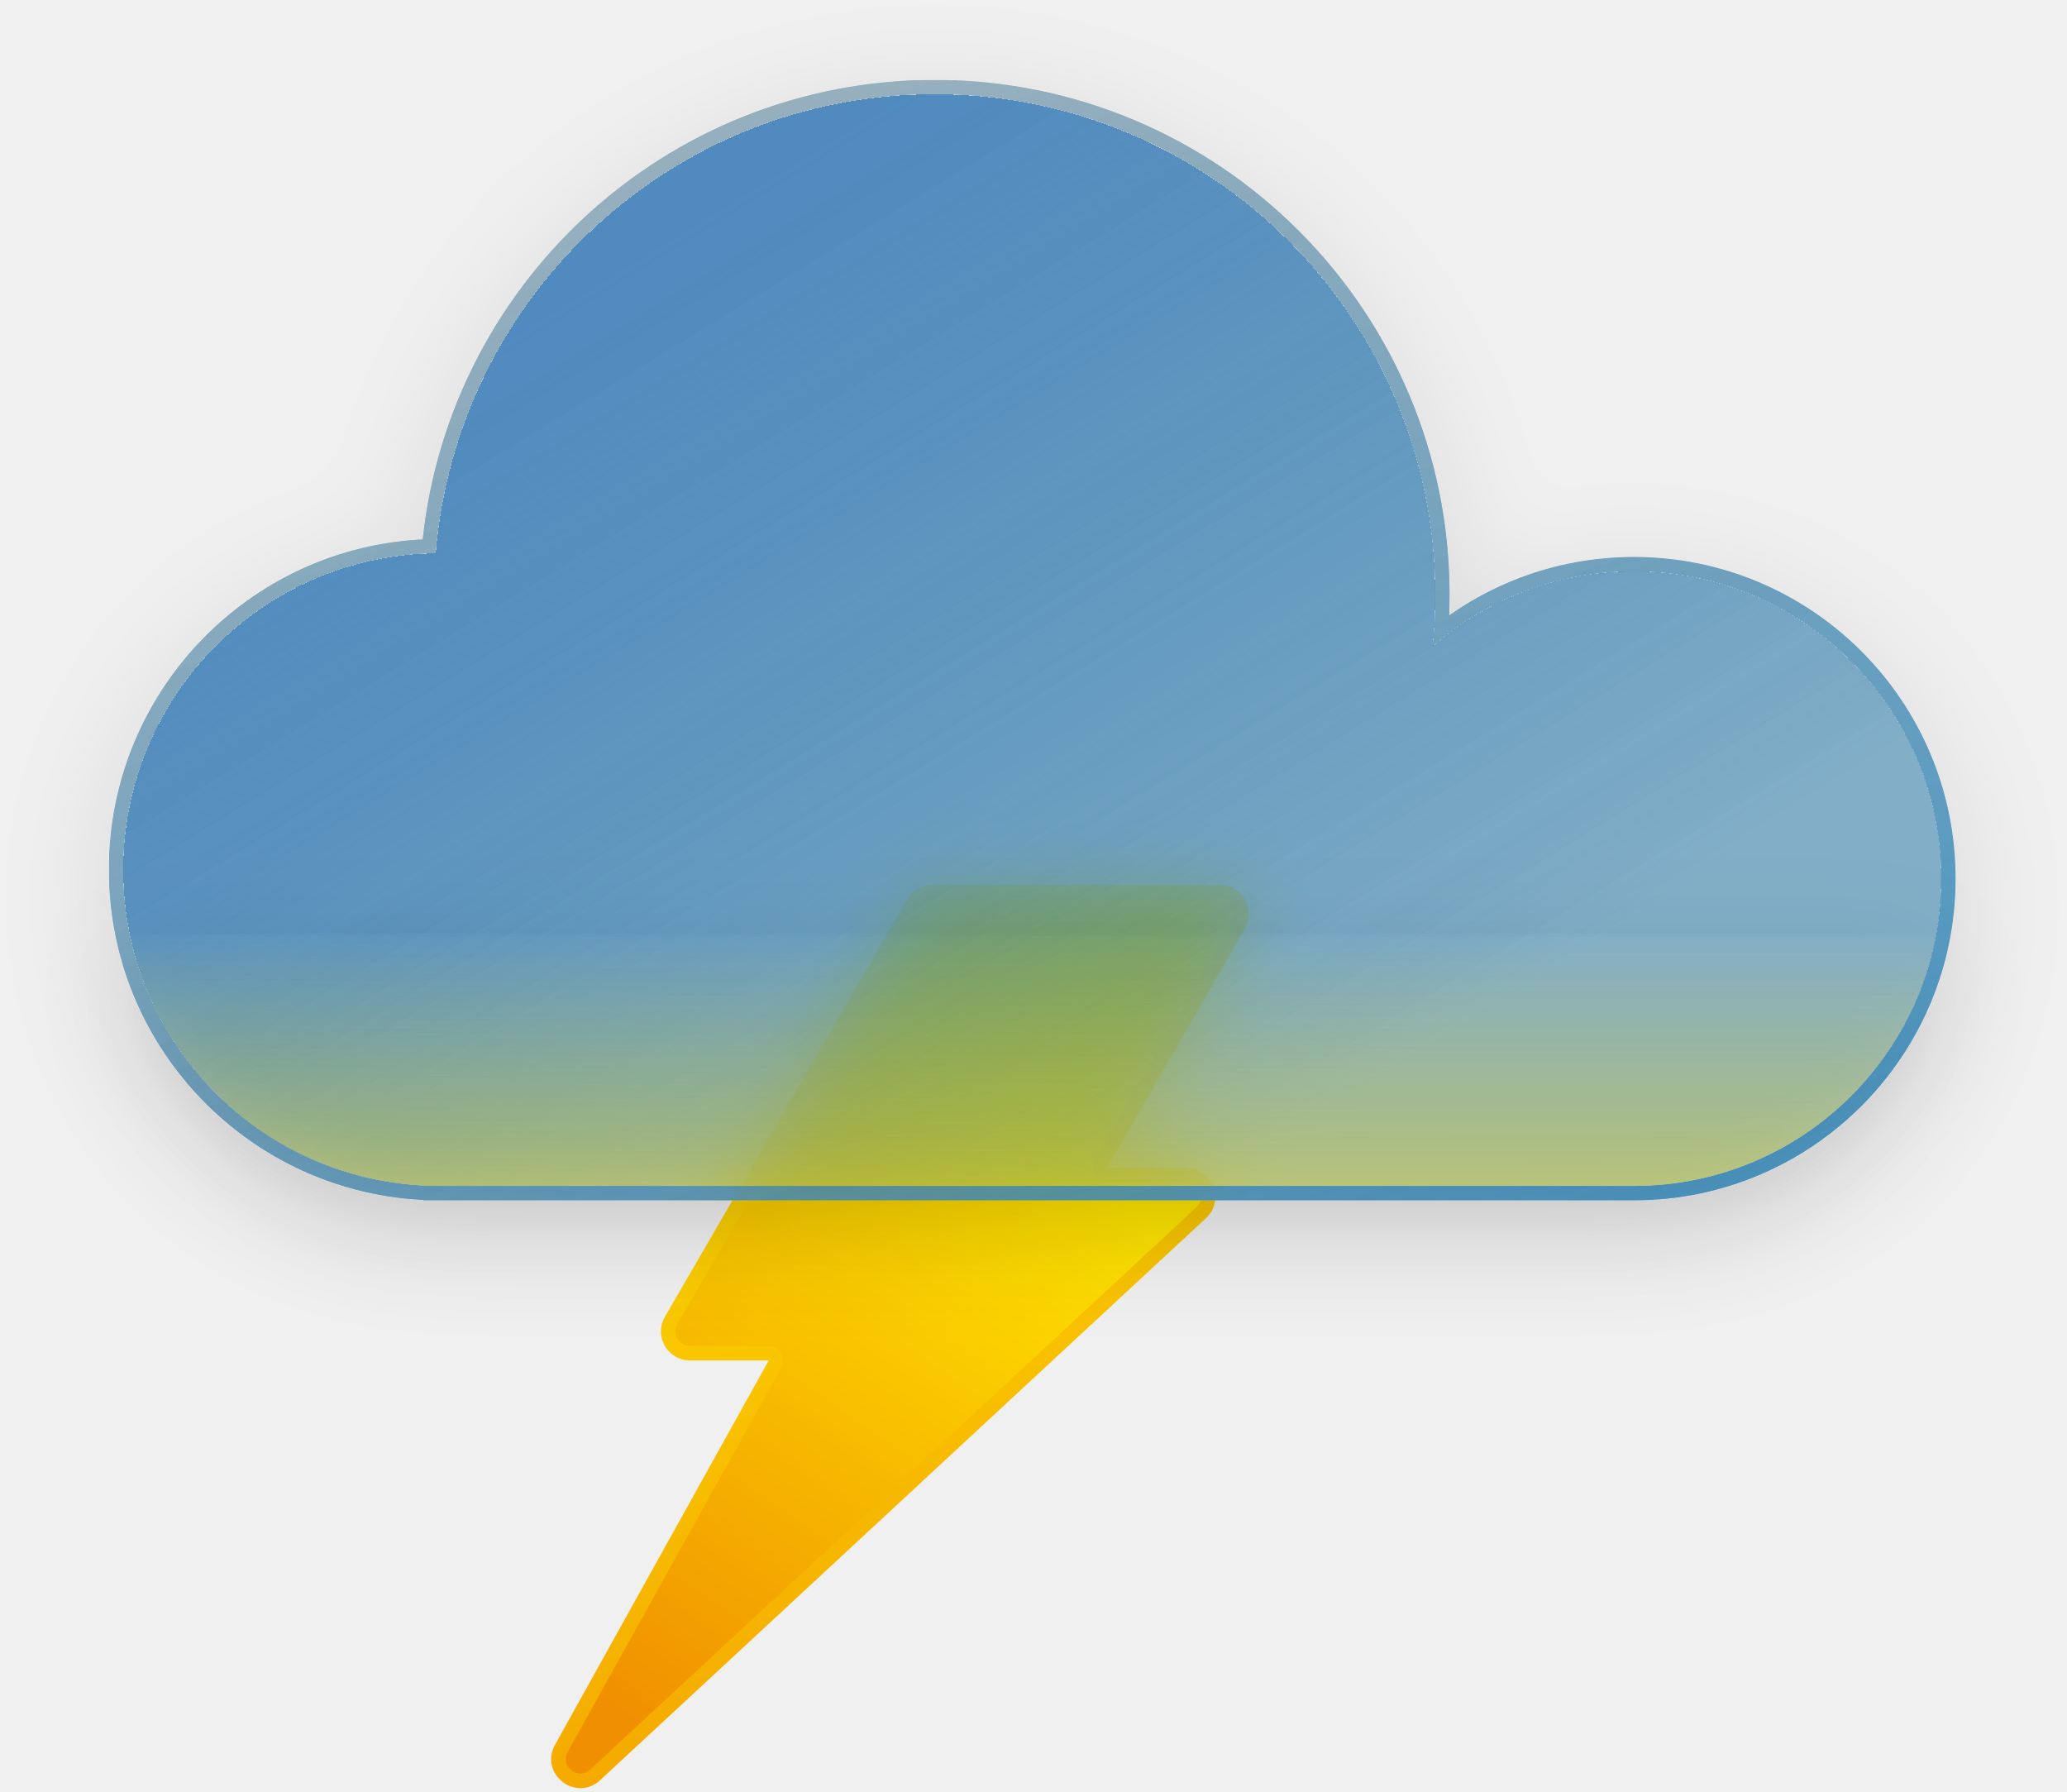
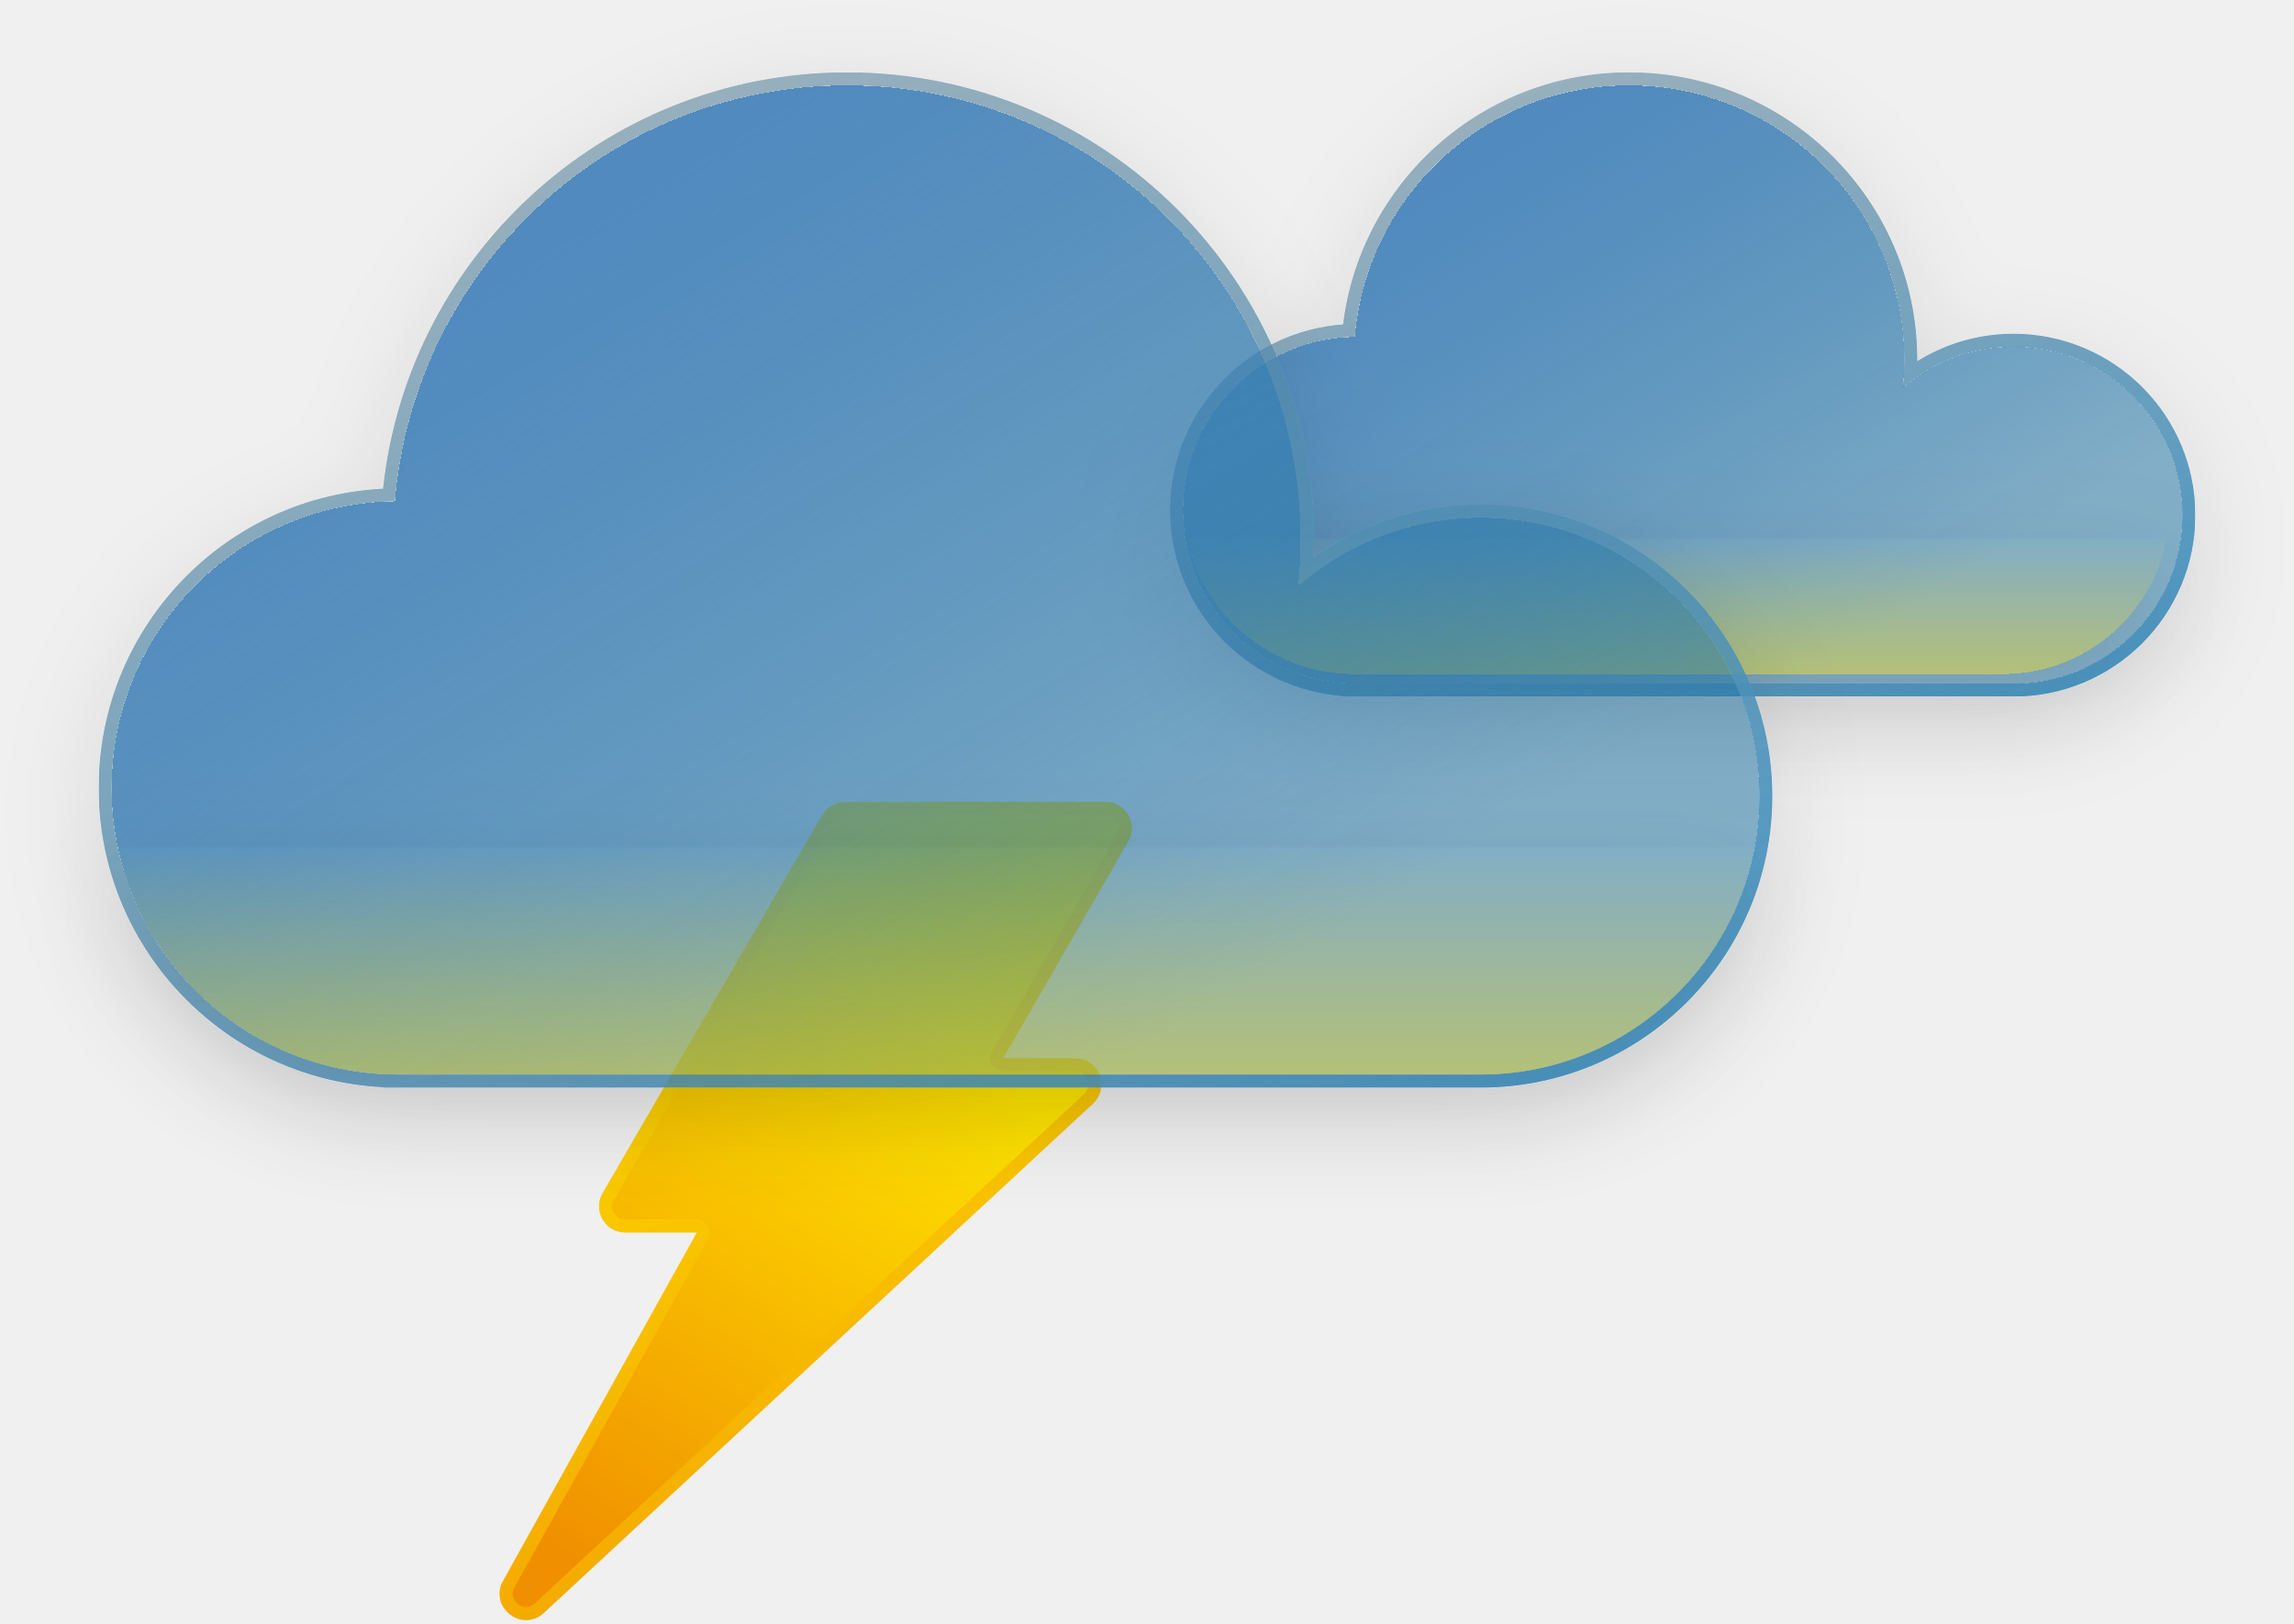
- <svg xmlns="http://www.w3.org/2000/svg" width="285" height="247" viewBox="0 0 285 247" fill="none">
-   <path d="M125.957 124.493L92.537 182.033C91.376 184.033 92.819 186.54 95.132 186.54H105.999C106.762 186.54 107.244 187.36 106.873 188.026L77.396 241.024C75.737 244.007 79.555 247.003 82.058 244.681L165.6 167.2C167.599 165.345 166.287 162 163.56 162H152.633C151.864 162 151.382 161.167 151.767 160.501L170.794 127.498C171.947 125.498 170.504 123 168.195 123H128.551C127.482 123 126.494 123.569 125.957 124.493Z" fill="url(#paint0_linear_104_1593)" stroke="url(#paint1_linear_104_1593)" stroke-width="2" />
-   <g filter="url(#filter0_bd_104_1593)">
-     <mask id="path-2-outside-1_104_1593" maskUnits="userSpaceOnUse" x="15" y="11" width="255" height="155" fill="black">
+ <svg xmlns="http://www.w3.org/2000/svg" width="349" height="247" viewBox="0 0 349 247" fill="none">
+   <path d="M125.957 124.493L92.537 182.033C91.376 184.033 92.819 186.54 95.132 186.54H105.999C106.762 186.54 107.244 187.36 106.873 188.026L77.396 241.024C75.737 244.007 79.555 247.003 82.058 244.681L165.6 167.2C167.599 165.345 166.287 162 163.56 162H152.633C151.864 162 151.382 161.167 151.767 160.501L170.794 127.498C171.947 125.498 170.504 123 168.195 123H128.551C127.482 123 126.494 123.569 125.957 124.493Z" fill="url(#paint0_linear_205_1758)" stroke="url(#paint1_linear_205_1758)" stroke-width="2" />
+   <g filter="url(#filter0_bd_205_1758)">
+     <mask id="path-2-outside-1_205_1758" maskUnits="userSpaceOnUse" x="178" y="11" width="156" height="95" fill="black">
+       <rect fill="white" x="178" y="11" width="156" height="95" />
+       <path fill-rule="evenodd" clip-rule="evenodd" d="M289.694 54.733C289.694 56.19 289.619 57.63 289.473 59.048C293.982 55.14 299.871 52.775 306.314 52.775C320.5 52.775 332 64.242 332 78.387C332 92.533 320.5 104 306.314 104H206.462C206.455 104 206.448 104 206.441 104C206.435 104 206.428 104 206.421 104H206.29V104C191.757 103.918 180 92.145 180 77.634C180 63.176 191.67 51.436 206.13 51.27C207.896 29.842 225.896 13 247.841 13C270.956 13 289.694 31.685 289.694 54.733Z" />
+     </mask>
+     <path fill-rule="evenodd" clip-rule="evenodd" d="M289.694 54.733C289.694 56.19 289.619 57.63 289.473 59.048C293.982 55.14 299.871 52.775 306.314 52.775C320.5 52.775 332 64.242 332 78.387C332 92.533 320.5 104 306.314 104H206.462C206.455 104 206.448 104 206.441 104C206.435 104 206.428 104 206.421 104H206.29V104C191.757 103.918 180 92.145 180 77.634C180 63.176 191.67 51.436 206.13 51.27C207.896 29.842 225.896 13 247.841 13C270.956 13 289.694 31.685 289.694 54.733Z" fill="url(#paint2_linear_205_1758)" shape-rendering="crispEdges" />
+     <path d="M289.473 59.048L287.483 58.843L286.966 63.867L290.783 60.559L289.473 59.048ZM206.29 104H204.29V106H206.29V104ZM206.29 104H208.29V102.011L206.301 102L206.29 104ZM206.13 51.27L206.153 53.27L207.974 53.249L208.123 51.434L206.13 51.27ZM291.462 59.253C291.615 57.767 291.694 56.259 291.694 54.733H287.694C287.694 56.122 287.623 57.493 287.483 58.843L291.462 59.253ZM306.314 50.775C299.372 50.775 293.022 53.325 288.163 57.537L290.783 60.559C294.942 56.955 300.37 54.775 306.314 54.775V50.775ZM334 78.387C334 63.132 321.599 50.775 306.314 50.775V54.775C319.401 54.775 330 65.352 330 78.387H334ZM306.314 106C321.599 106 334 93.643 334 78.387H330C330 91.423 319.401 102 306.314 102V106ZM306.314 102H206.462V106H306.314V102ZM206.441 106C206.445 106 206.449 106 206.453 106C206.456 106 206.459 106 206.462 106V102C206.458 102 206.454 102 206.45 102C206.447 102 206.444 102 206.441 102V106ZM206.421 106C206.424 106 206.427 106 206.43 106C206.433 106 206.437 106 206.441 106V102C206.439 102 206.436 102 206.432 102C206.429 102 206.425 102 206.421 102V106ZM206.421 102H206.29V106H206.421V102ZM208.29 104V104H204.29V104H208.29ZM178 77.634C178 93.251 190.651 105.912 206.279 106L206.301 102C192.862 101.925 182 91.039 182 77.634H178ZM206.107 49.27C190.558 49.449 178 62.074 178 77.634H182C182 64.278 192.782 53.424 206.153 53.27L206.107 49.27ZM247.841 11C224.851 11 205.987 28.644 204.137 51.106L208.123 51.434C209.804 31.039 226.941 15 247.841 15V11ZM291.694 54.733C291.694 30.575 272.055 11 247.841 11V15C269.856 15 287.694 32.795 287.694 54.733H291.694Z" fill="url(#paint3_linear_205_1758)" mask="url(#path-2-outside-1_205_1758)" />
+   </g>
+   <g filter="url(#filter1_bd_205_1758)">
+     <path fill-rule="evenodd" clip-rule="evenodd" d="M288.269 54.074C288.269 55.508 288.195 56.924 288.051 58.32C292.502 54.474 298.314 52.146 304.674 52.146C318.675 52.146 330.026 63.432 330.026 77.354C330.026 91.276 318.675 102.562 304.674 102.562C304.664 102.562 304.655 102.562 304.645 102.562H206.138C206.125 102.562 206.111 102.562 206.098 102.562C206.084 102.562 206.071 102.562 206.057 102.562H205.949V102.561C191.604 102.482 180 90.895 180 76.613C180 62.383 191.519 50.829 205.791 50.665C207.533 29.576 225.3 13 246.96 13C269.774 13 288.269 31.389 288.269 54.074Z" fill="url(#paint4_linear_205_1758)" shape-rendering="crispEdges" />
+   </g>
+   <g filter="url(#filter2_bd_205_1758)">
+     <mask id="path-5-outside-2_205_1758" maskUnits="userSpaceOnUse" x="15" y="11" width="255" height="155" fill="black">
      <rect fill="white" x="15" y="11" width="255" height="155" />
      <path fill-rule="evenodd" clip-rule="evenodd" d="M197.882 82.014C197.882 84.423 197.758 86.804 197.517 89.149C204.953 82.687 214.664 78.775 225.288 78.775C248.68 78.775 267.643 97.738 267.643 121.13C267.643 144.523 248.68 163.486 225.288 163.486H60.638C60.626 163.486 60.613 163.486 60.601 163.486C60.589 163.486 60.576 163.486 60.564 163.486H60.352V163.485C36.386 163.351 17 143.882 17 119.885C17 95.976 36.244 76.562 60.088 76.287C62.999 40.851 92.681 13 128.868 13C166.983 13 197.882 43.899 197.882 82.014Z" />
    </mask>
-     <path fill-rule="evenodd" clip-rule="evenodd" d="M197.882 82.014C197.882 84.423 197.758 86.804 197.517 89.149C204.953 82.687 214.664 78.775 225.288 78.775C248.68 78.775 267.643 97.738 267.643 121.13C267.643 144.523 248.68 163.486 225.288 163.486H60.638C60.626 163.486 60.613 163.486 60.601 163.486C60.589 163.486 60.576 163.486 60.564 163.486H60.352V163.485C36.386 163.351 17 143.882 17 119.885C17 95.976 36.244 76.562 60.088 76.287C62.999 40.851 92.681 13 128.868 13C166.983 13 197.882 43.899 197.882 82.014Z" fill="url(#paint2_linear_104_1593)" shape-rendering="crispEdges" />
-     <path d="M197.517 89.149L195.528 88.945L195.011 93.977L198.829 90.659L197.517 89.149ZM60.352 163.486H58.352V165.486H60.352V163.486ZM60.352 163.485H62.352V161.496L60.363 161.485L60.352 163.485ZM60.088 76.287L60.111 78.287L61.932 78.266L62.081 76.45L60.088 76.287ZM199.507 89.353C199.755 86.94 199.882 84.492 199.882 82.014H195.882C195.882 84.355 195.762 86.667 195.528 88.945L199.507 89.353ZM225.288 76.775C214.163 76.775 203.991 80.873 196.206 87.639L198.829 90.659C205.915 84.501 215.164 80.775 225.288 80.775V76.775ZM269.643 121.13C269.643 96.634 249.785 76.775 225.288 76.775V80.775C247.576 80.775 265.643 98.843 265.643 121.13H269.643ZM225.288 165.486C249.785 165.486 269.643 145.627 269.643 121.13H265.643C265.643 143.418 247.576 161.486 225.288 161.486V165.486ZM225.288 161.486H60.638V165.486H225.288V161.486ZM60.601 165.486C60.608 165.486 60.615 165.486 60.621 165.486C60.627 165.486 60.632 165.486 60.638 165.486V161.486C60.631 161.486 60.624 161.486 60.618 161.486C60.612 161.486 60.606 161.486 60.601 161.486V165.486ZM60.564 165.486C60.569 165.486 60.575 165.486 60.581 165.486C60.587 165.486 60.594 165.486 60.601 165.486V161.486C60.596 161.486 60.59 161.486 60.584 161.486C60.578 161.486 60.571 161.486 60.564 161.486V165.486ZM60.564 161.486H60.352V165.486H60.564V161.486ZM62.352 163.486V163.485H58.352V163.486H62.352ZM15 119.885C15 144.983 35.276 165.345 60.341 165.485L60.363 161.485C37.497 161.357 19 142.781 19 119.885H15ZM60.065 74.287C35.127 74.574 15 94.879 15 119.885H19C19 97.073 37.361 78.549 60.111 78.287L60.065 74.287ZM128.868 11C91.631 11 61.09 39.658 58.094 76.123L62.081 76.45C64.908 42.044 93.731 15 128.868 15V11ZM199.882 82.014C199.882 42.794 168.088 11 128.868 11V15C165.879 15 195.882 45.003 195.882 82.014H199.882Z" fill="url(#paint3_linear_104_1593)" mask="url(#path-2-outside-1_104_1593)" />
+     <path fill-rule="evenodd" clip-rule="evenodd" d="M197.882 82.014C197.882 84.423 197.758 86.804 197.517 89.149C204.953 82.687 214.664 78.775 225.288 78.775C248.68 78.775 267.643 97.738 267.643 121.13C267.643 144.523 248.68 163.486 225.288 163.486H60.638C60.626 163.486 60.613 163.486 60.601 163.486C60.589 163.486 60.576 163.486 60.564 163.486H60.352V163.485C36.386 163.351 17 143.882 17 119.885C17 95.976 36.244 76.562 60.088 76.287C62.999 40.851 92.681 13 128.868 13C166.983 13 197.882 43.899 197.882 82.014Z" fill="url(#paint5_linear_205_1758)" shape-rendering="crispEdges" />
+     <path d="M197.517 89.149L195.528 88.945L195.011 93.977L198.829 90.659L197.517 89.149ZM60.352 163.486H58.352V165.486H60.352V163.486ZM60.352 163.485H62.352V161.496L60.363 161.485L60.352 163.485ZM60.088 76.287L60.111 78.287L61.932 78.266L62.081 76.45L60.088 76.287ZM199.507 89.353C199.755 86.94 199.882 84.492 199.882 82.014H195.882C195.882 84.355 195.762 86.667 195.528 88.945L199.507 89.353ZM225.288 76.775C214.163 76.775 203.991 80.873 196.206 87.639L198.829 90.659C205.915 84.501 215.164 80.775 225.288 80.775V76.775ZM269.643 121.13C269.643 96.634 249.785 76.775 225.288 76.775V80.775C247.576 80.775 265.643 98.843 265.643 121.13H269.643ZM225.288 165.486C249.785 165.486 269.643 145.627 269.643 121.13H265.643C265.643 143.418 247.576 161.486 225.288 161.486V165.486ZM225.288 161.486H60.638V165.486H225.288V161.486ZM60.601 165.486C60.608 165.486 60.615 165.486 60.621 165.486C60.627 165.486 60.632 165.486 60.638 165.486V161.486C60.631 161.486 60.624 161.486 60.618 161.486C60.612 161.486 60.606 161.486 60.601 161.486V165.486ZM60.564 165.486C60.569 165.486 60.575 165.486 60.581 165.486C60.587 165.486 60.594 165.486 60.601 165.486V161.486C60.596 161.486 60.59 161.486 60.584 161.486C60.578 161.486 60.571 161.486 60.564 161.486V165.486ZM60.564 161.486H60.352V165.486H60.564V161.486ZM62.352 163.486V163.485H58.352V163.486H62.352ZM15 119.885C15 144.983 35.276 165.345 60.341 165.485L60.363 161.485C37.497 161.357 19 142.781 19 119.885H15ZM60.065 74.287C35.127 74.574 15 94.879 15 119.885H19C19 97.073 37.361 78.549 60.111 78.287L60.065 74.287ZM128.868 11C91.631 11 61.09 39.658 58.094 76.123L62.081 76.45C64.908 42.044 93.731 15 128.868 15V11ZM199.882 82.014C199.882 42.794 168.088 11 128.868 11V15C165.879 15 195.882 45.003 195.882 82.014H199.882Z" fill="url(#paint6_linear_205_1758)" mask="url(#path-5-outside-2_205_1758)" />
  </g>
-   <g filter="url(#filter1_bd_104_1593)">
-     <path fill-rule="evenodd" clip-rule="evenodd" d="M197.882 82.014C197.882 84.423 197.758 86.804 197.517 89.149C204.953 82.687 214.664 78.775 225.288 78.775C248.68 78.775 267.643 97.738 267.643 121.13C267.643 144.523 248.68 163.486 225.288 163.486H60.638C60.626 163.486 60.613 163.486 60.601 163.486C60.589 163.486 60.576 163.486 60.564 163.486H60.352V163.485C36.386 163.351 17 143.882 17 119.885C17 95.976 36.244 76.562 60.088 76.287C62.999 40.851 92.681 13 128.868 13C166.983 13 197.882 43.899 197.882 82.014Z" fill="url(#paint4_linear_104_1593)" shape-rendering="crispEdges" />
+   <g filter="url(#filter3_bd_205_1758)">
+     <path fill-rule="evenodd" clip-rule="evenodd" d="M197.882 82.014C197.882 84.423 197.758 86.804 197.517 89.149C204.953 82.687 214.664 78.775 225.288 78.775C248.68 78.775 267.643 97.738 267.643 121.13C267.643 144.523 248.68 163.486 225.288 163.486H60.638C60.626 163.486 60.613 163.486 60.601 163.486C60.589 163.486 60.576 163.486 60.564 163.486H60.352V163.485C36.386 163.351 17 143.882 17 119.885C17 95.976 36.244 76.562 60.088 76.287C62.999 40.851 92.681 13 128.868 13C166.983 13 197.882 43.899 197.882 82.014Z" fill="url(#paint7_linear_205_1758)" shape-rendering="crispEdges" />
  </g>
  <defs>
-     <filter id="filter0_bd_104_1593" x="0" y="0" width="284.643" height="184.486" filterUnits="userSpaceOnUse" color-interpolation-filters="sRGB">
+     <filter id="filter0_bd_205_1758" x="163" y="0" width="186" height="125" filterUnits="userSpaceOnUse" color-interpolation-filters="sRGB">
      <feFlood flood-opacity="0" result="BackgroundImageFix" />
-       <feGaussianBlur in="BackgroundImage" stdDeviation="5" />
-       <feComposite in2="SourceAlpha" operator="in" result="effect1_backgroundBlur_104_1593" />
+       <feGaussianBlur in="BackgroundImageFix" stdDeviation="5" />
+       <feComposite in2="SourceAlpha" operator="in" result="effect1_backgroundBlur_205_1758" />
      <feColorMatrix in="SourceAlpha" type="matrix" values="0 0 0 0 0 0 0 0 0 0 0 0 0 0 0 0 0 0 127 0" result="hardAlpha" />
      <feOffset dy="4" />
      <feGaussianBlur stdDeviation="7.5" />
      <feComposite in2="hardAlpha" operator="out" />
      <feColorMatrix type="matrix" values="0 0 0 0 0 0 0 0 0 0 0 0 0 0 0 0 0 0 0.1 0" />
-       <feBlend mode="normal" in2="effect1_backgroundBlur_104_1593" result="effect2_dropShadow_104_1593" />
-       <feBlend mode="normal" in="SourceGraphic" in2="effect2_dropShadow_104_1593" result="shape" />
+       <feBlend mode="normal" in2="effect1_backgroundBlur_205_1758" result="effect2_dropShadow_205_1758" />
+       <feBlend mode="normal" in="SourceGraphic" in2="effect2_dropShadow_205_1758" result="shape" />
    </filter>
-     <filter id="filter1_bd_104_1593" x="2" y="2" width="280.643" height="180.486" filterUnits="userSpaceOnUse" color-interpolation-filters="sRGB">
+     <filter id="filter1_bd_205_1758" x="165" y="2" width="180.026" height="119.562" filterUnits="userSpaceOnUse" color-interpolation-filters="sRGB">
      <feFlood flood-opacity="0" result="BackgroundImageFix" />
-       <feGaussianBlur in="BackgroundImage" stdDeviation="5" />
-       <feComposite in2="SourceAlpha" operator="in" result="effect1_backgroundBlur_104_1593" />
+       <feGaussianBlur in="BackgroundImageFix" stdDeviation="5" />
+       <feComposite in2="SourceAlpha" operator="in" result="effect1_backgroundBlur_205_1758" />
      <feColorMatrix in="SourceAlpha" type="matrix" values="0 0 0 0 0 0 0 0 0 0 0 0 0 0 0 0 0 0 127 0" result="hardAlpha" />
      <feOffset dy="4" />
      <feGaussianBlur stdDeviation="7.5" />
      <feComposite in2="hardAlpha" operator="out" />
      <feColorMatrix type="matrix" values="0 0 0 0 0 0 0 0 0 0 0 0 0 0 0 0 0 0 0.1 0" />
-       <feBlend mode="normal" in2="effect1_backgroundBlur_104_1593" result="effect2_dropShadow_104_1593" />
-       <feBlend mode="normal" in="SourceGraphic" in2="effect2_dropShadow_104_1593" result="shape" />
+       <feBlend mode="normal" in2="effect1_backgroundBlur_205_1758" result="effect2_dropShadow_205_1758" />
+       <feBlend mode="normal" in="SourceGraphic" in2="effect2_dropShadow_205_1758" result="shape" />
    </filter>
-     <linearGradient id="paint0_linear_104_1593" x1="147.641" y1="133.179" x2="78.6" y2="234.194" gradientUnits="userSpaceOnUse">
+     <filter id="filter2_bd_205_1758" x="0" y="0" width="284.643" height="184.486" filterUnits="userSpaceOnUse" color-interpolation-filters="sRGB">
+       <feFlood flood-opacity="0" result="BackgroundImageFix" />
+       <feGaussianBlur in="BackgroundImageFix" stdDeviation="5" />
+       <feComposite in2="SourceAlpha" operator="in" result="effect1_backgroundBlur_205_1758" />
+       <feColorMatrix in="SourceAlpha" type="matrix" values="0 0 0 0 0 0 0 0 0 0 0 0 0 0 0 0 0 0 127 0" result="hardAlpha" />
+       <feOffset dy="4" />
+       <feGaussianBlur stdDeviation="7.5" />
+       <feComposite in2="hardAlpha" operator="out" />
+       <feColorMatrix type="matrix" values="0 0 0 0 0 0 0 0 0 0 0 0 0 0 0 0 0 0 0.1 0" />
+       <feBlend mode="normal" in2="effect1_backgroundBlur_205_1758" result="effect2_dropShadow_205_1758" />
+       <feBlend mode="normal" in="SourceGraphic" in2="effect2_dropShadow_205_1758" result="shape" />
+     </filter>
+     <filter id="filter3_bd_205_1758" x="2" y="2" width="280.643" height="180.486" filterUnits="userSpaceOnUse" color-interpolation-filters="sRGB">
+       <feFlood flood-opacity="0" result="BackgroundImageFix" />
+       <feGaussianBlur in="BackgroundImageFix" stdDeviation="5" />
+       <feComposite in2="SourceAlpha" operator="in" result="effect1_backgroundBlur_205_1758" />
+       <feColorMatrix in="SourceAlpha" type="matrix" values="0 0 0 0 0 0 0 0 0 0 0 0 0 0 0 0 0 0 127 0" result="hardAlpha" />
+       <feOffset dy="4" />
+       <feGaussianBlur stdDeviation="7.5" />
+       <feComposite in2="hardAlpha" operator="out" />
+       <feColorMatrix type="matrix" values="0 0 0 0 0 0 0 0 0 0 0 0 0 0 0 0 0 0 0.1 0" />
+       <feBlend mode="normal" in2="effect1_backgroundBlur_205_1758" result="effect2_dropShadow_205_1758" />
+       <feBlend mode="normal" in="SourceGraphic" in2="effect2_dropShadow_205_1758" result="shape" />
+     </filter>
+     <linearGradient id="paint0_linear_205_1758" x1="147.641" y1="133.179" x2="78.6" y2="234.194" gradientUnits="userSpaceOnUse">
      <stop offset="0.183" stop-color="#FFE600" />
      <stop offset="0.981" stop-color="#F09000" />
    </linearGradient>
-     <linearGradient id="paint1_linear_104_1593" x1="100.157" y1="89.5" x2="149.679" y2="294.99" gradientUnits="userSpaceOnUse">
+     <linearGradient id="paint1_linear_205_1758" x1="100.157" y1="89.5" x2="149.679" y2="294.99" gradientUnits="userSpaceOnUse">
      <stop offset="0.147" stop-color="#FFE600" />
      <stop offset="0.938" stop-color="#F09000" />
    </linearGradient>
-     <linearGradient id="paint2_linear_104_1593" x1="96.525" y1="28.5" x2="176.025" y2="158" gradientUnits="userSpaceOnUse">
+     <linearGradient id="paint2_linear_205_1758" x1="228.227" y1="22.373" x2="276.239" y2="100.805" gradientUnits="userSpaceOnUse">
      <stop stop-color="#508ABF" />
      <stop offset="1" stop-color="#2073A2" stop-opacity="0.53" />
    </linearGradient>
-     <linearGradient id="paint3_linear_104_1593" x1="177.525" y1="213.5" x2="99.525" y2="-6.5" gradientUnits="userSpaceOnUse">
+     <linearGradient id="paint3_linear_205_1758" x1="277.349" y1="134.244" x2="230.286" y2="1.123" gradientUnits="userSpaceOnUse">
      <stop stop-color="#4195C6" />
      <stop offset="1" stop-color="#5E8398" stop-opacity="0.56" />
      <stop offset="1" stop-color="#AFE2FF" stop-opacity="0.5" />
    </linearGradient>
-     <linearGradient id="paint4_linear_104_1593" x1="176.025" y1="216.5" x2="176.025" y2="128.5" gradientUnits="userSpaceOnUse">
+     <linearGradient id="paint4_linear_205_1758" x1="275.186" y1="134.113" x2="275.186" y2="81.74" gradientUnits="userSpaceOnUse">
+       <stop stop-color="#FFE600" />
+       <stop offset="1" stop-color="#FFD600" stop-opacity="0" />
+     </linearGradient>
+     <linearGradient id="paint5_linear_205_1758" x1="96.525" y1="28.5" x2="176.025" y2="158" gradientUnits="userSpaceOnUse">
+       <stop stop-color="#508ABF" />
+       <stop offset="1" stop-color="#2073A2" stop-opacity="0.53" />
+     </linearGradient>
+     <linearGradient id="paint6_linear_205_1758" x1="177.525" y1="213.5" x2="99.525" y2="-6.5" gradientUnits="userSpaceOnUse">
+       <stop stop-color="#4195C6" />
+       <stop offset="1" stop-color="#5E8398" stop-opacity="0.56" />
+       <stop offset="1" stop-color="#AFE2FF" stop-opacity="0.5" />
+     </linearGradient>
+     <linearGradient id="paint7_linear_205_1758" x1="176.025" y1="216.5" x2="176.025" y2="128.5" gradientUnits="userSpaceOnUse">
      <stop stop-color="#FFE600" />
      <stop offset="1" stop-color="#FFD600" stop-opacity="0" />
    </linearGradient>
  </defs>
</svg>
